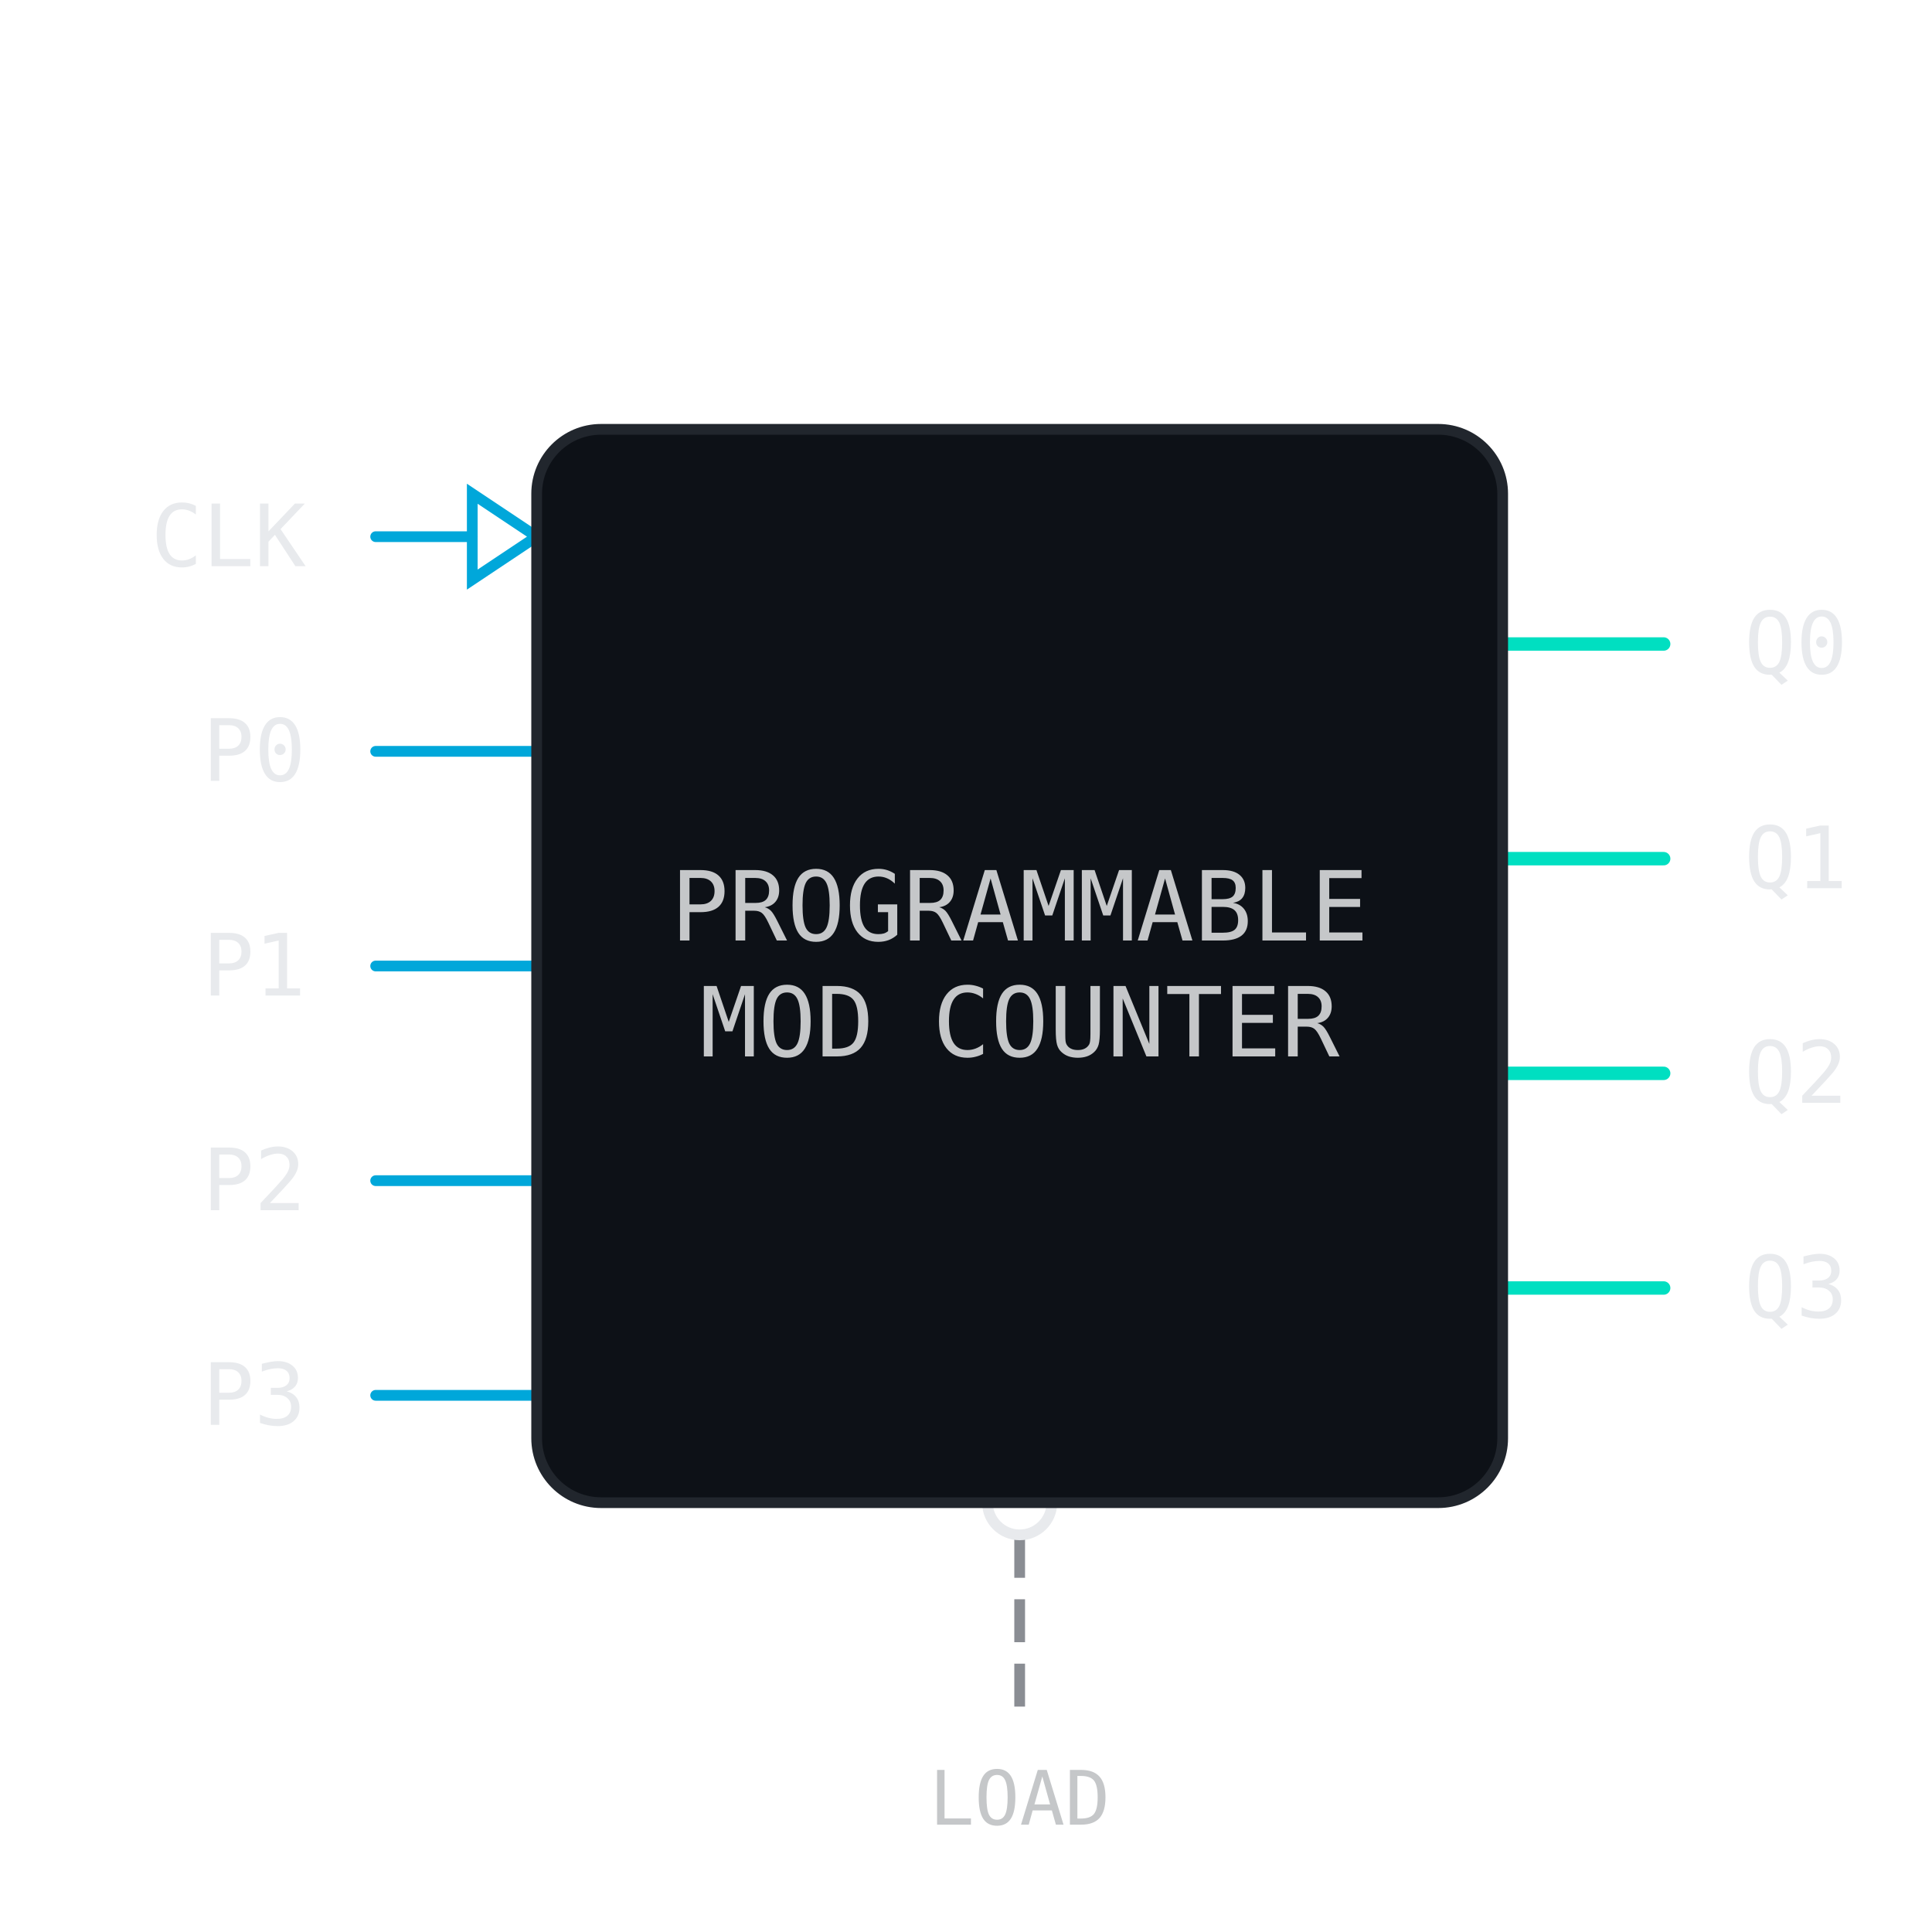
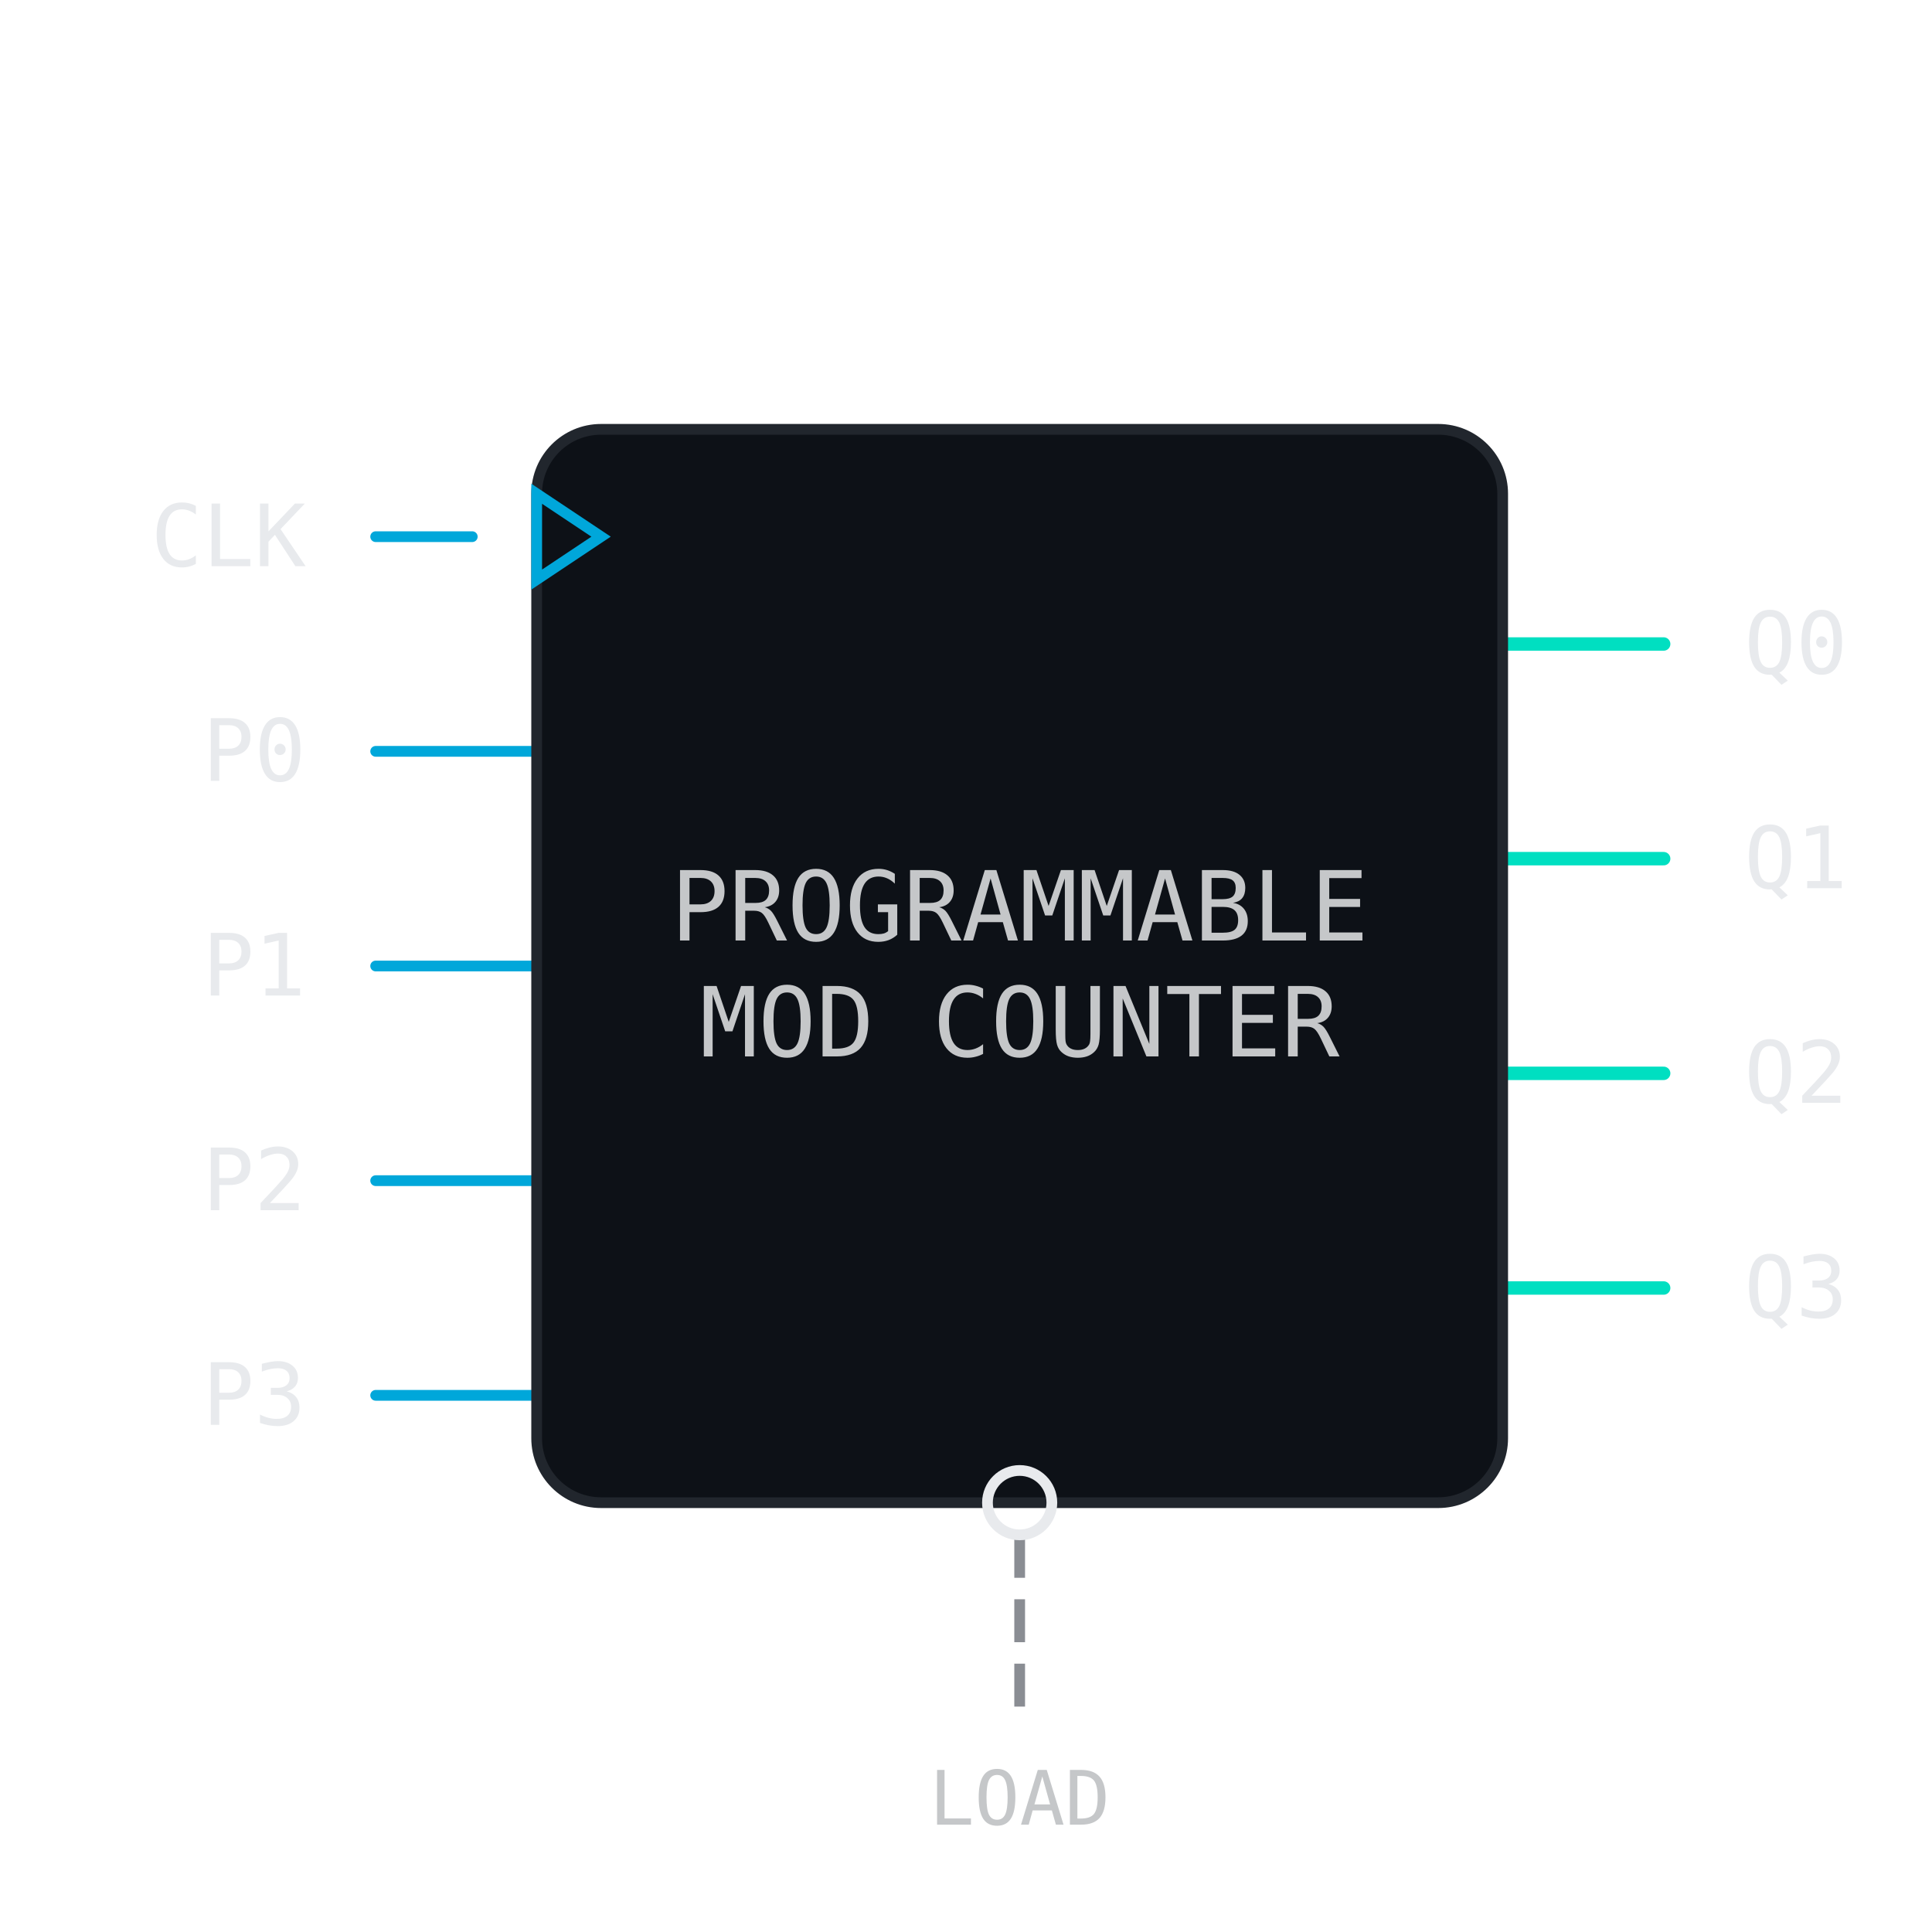
<svg xmlns="http://www.w3.org/2000/svg" viewBox="0 0 360 360" role="img" aria-label="Programmable Modulo Counter symbol">
  <line x1="70" y1="100" x2="88" y2="100" stroke="#00a7da" stroke-width="2" stroke-linecap="round" />
-   <polygon points="88,92 100,100 88,108" fill="none" stroke="#00a7da" stroke-width="2" />
  <line x1="70" y1="140" x2="100" y2="140" stroke="#00a7da" stroke-width="2" stroke-linecap="round" />
  <line x1="70" y1="180" x2="100" y2="180" stroke="#00a7da" stroke-width="2" stroke-linecap="round" />
  <line x1="70" y1="220" x2="100" y2="220" stroke="#00a7da" stroke-width="2" stroke-linecap="round" />
  <line x1="70" y1="260" x2="100" y2="260" stroke="#00a7da" stroke-width="2" stroke-linecap="round" />
  <line x1="280" y1="120" x2="310" y2="120" stroke="#00dfc1" stroke-width="2.5" stroke-linecap="round" />
  <line x1="280" y1="160" x2="310" y2="160" stroke="#00dfc1" stroke-width="2.5" stroke-linecap="round" />
  <line x1="280" y1="200" x2="310" y2="200" stroke="#00dfc1" stroke-width="2.5" stroke-linecap="round" />
  <line x1="280" y1="240" x2="310" y2="240" stroke="#00dfc1" stroke-width="2.5" stroke-linecap="round" />
  <line x1="190" y1="286" x2="190" y2="320" stroke="#8a8d93" stroke-width="2" stroke-dasharray="8 4" />
+   <rect x="100" y="80" width="180" height="200" rx="12" ry="12" fill="#0d1117" stroke="#21262d" stroke-width="2" />
+   <polygon points="100,92 112,100 100,108" fill="none" stroke="#00a7da" stroke-width="2" />
  <circle cx="190" cy="280" r="6" fill="none" stroke="#e8eaed" stroke-width="2" />
-   <rect x="100" y="80" width="180" height="200" rx="12" ry="12" fill="#0d1117" stroke="#21262d" stroke-width="2" />
  <text x="190" y="175.25" fill="#c5c7c9" font-family="Consolas" font-size="18" font-weight="400" text-anchor="middle">PROGRAMMABLE</text>
  <text x="190" y="196.85" fill="#c5c7c9" font-family="Consolas" font-size="18" font-weight="400" text-anchor="middle">MOD COUNTER</text>
  <text x="57" y="105.5" fill="#e8eaed" font-family="Consolas" font-size="16" font-weight="400" text-anchor="end">CLK</text>
  <text x="57" y="145.5" fill="#e8eaed" font-family="Consolas" font-size="16" font-weight="400" text-anchor="end">P0</text>
  <text x="57" y="185.5" fill="#e8eaed" font-family="Consolas" font-size="16" font-weight="400" text-anchor="end">P1</text>
  <text x="57" y="225.5" fill="#e8eaed" font-family="Consolas" font-size="16" font-weight="400" text-anchor="end">P2</text>
  <text x="57" y="265.5" fill="#e8eaed" font-family="Consolas" font-size="16" font-weight="400" text-anchor="end">P3</text>
  <text x="325" y="125.5" fill="#e8eaed" font-family="Consolas" font-size="16" font-weight="400" text-anchor="start">Q0</text>
  <text x="325" y="165.5" fill="#e8eaed" font-family="Consolas" font-size="16" font-weight="400" text-anchor="start">Q1</text>
  <text x="325" y="205.5" fill="#e8eaed" font-family="Consolas" font-size="16" font-weight="400" text-anchor="start">Q2</text>
  <text x="325" y="245.5" fill="#e8eaed" font-family="Consolas" font-size="16" font-weight="400" text-anchor="start">Q3</text>
  <text x="190" y="340" fill="#c5c7c9" font-family="Consolas" font-size="14" font-weight="400" text-anchor="middle">LOAD</text>
</svg>
